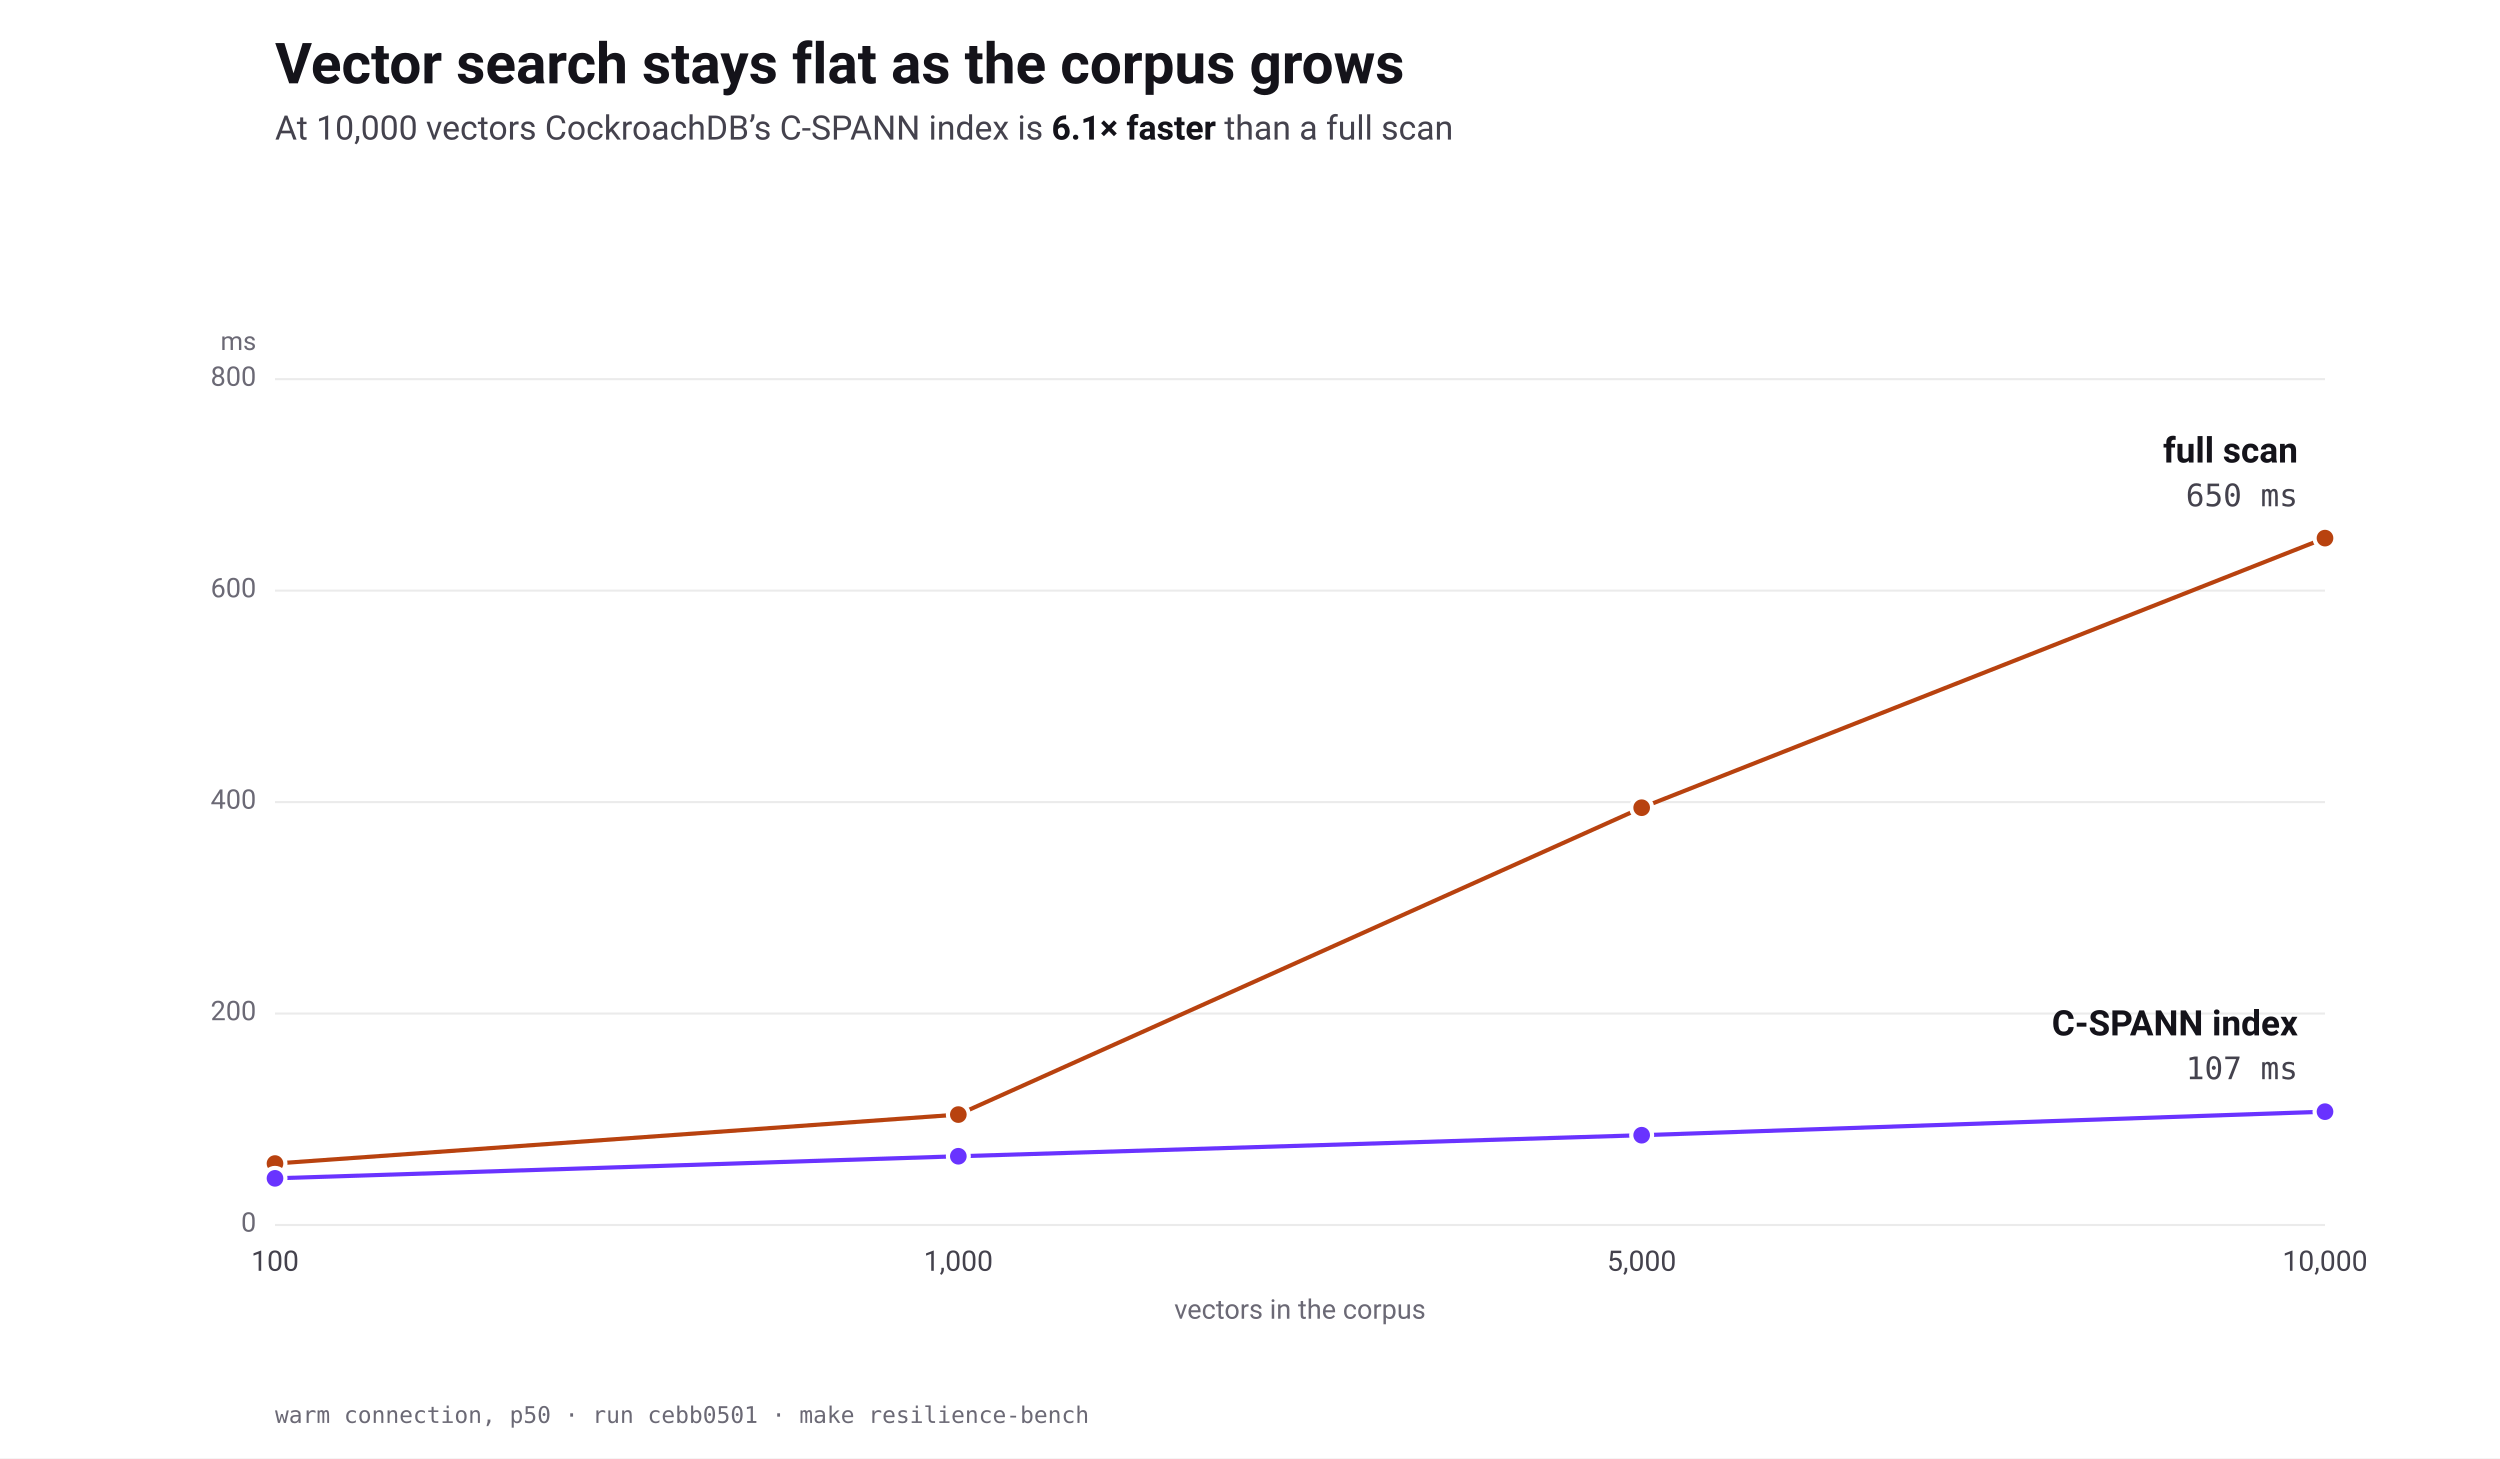
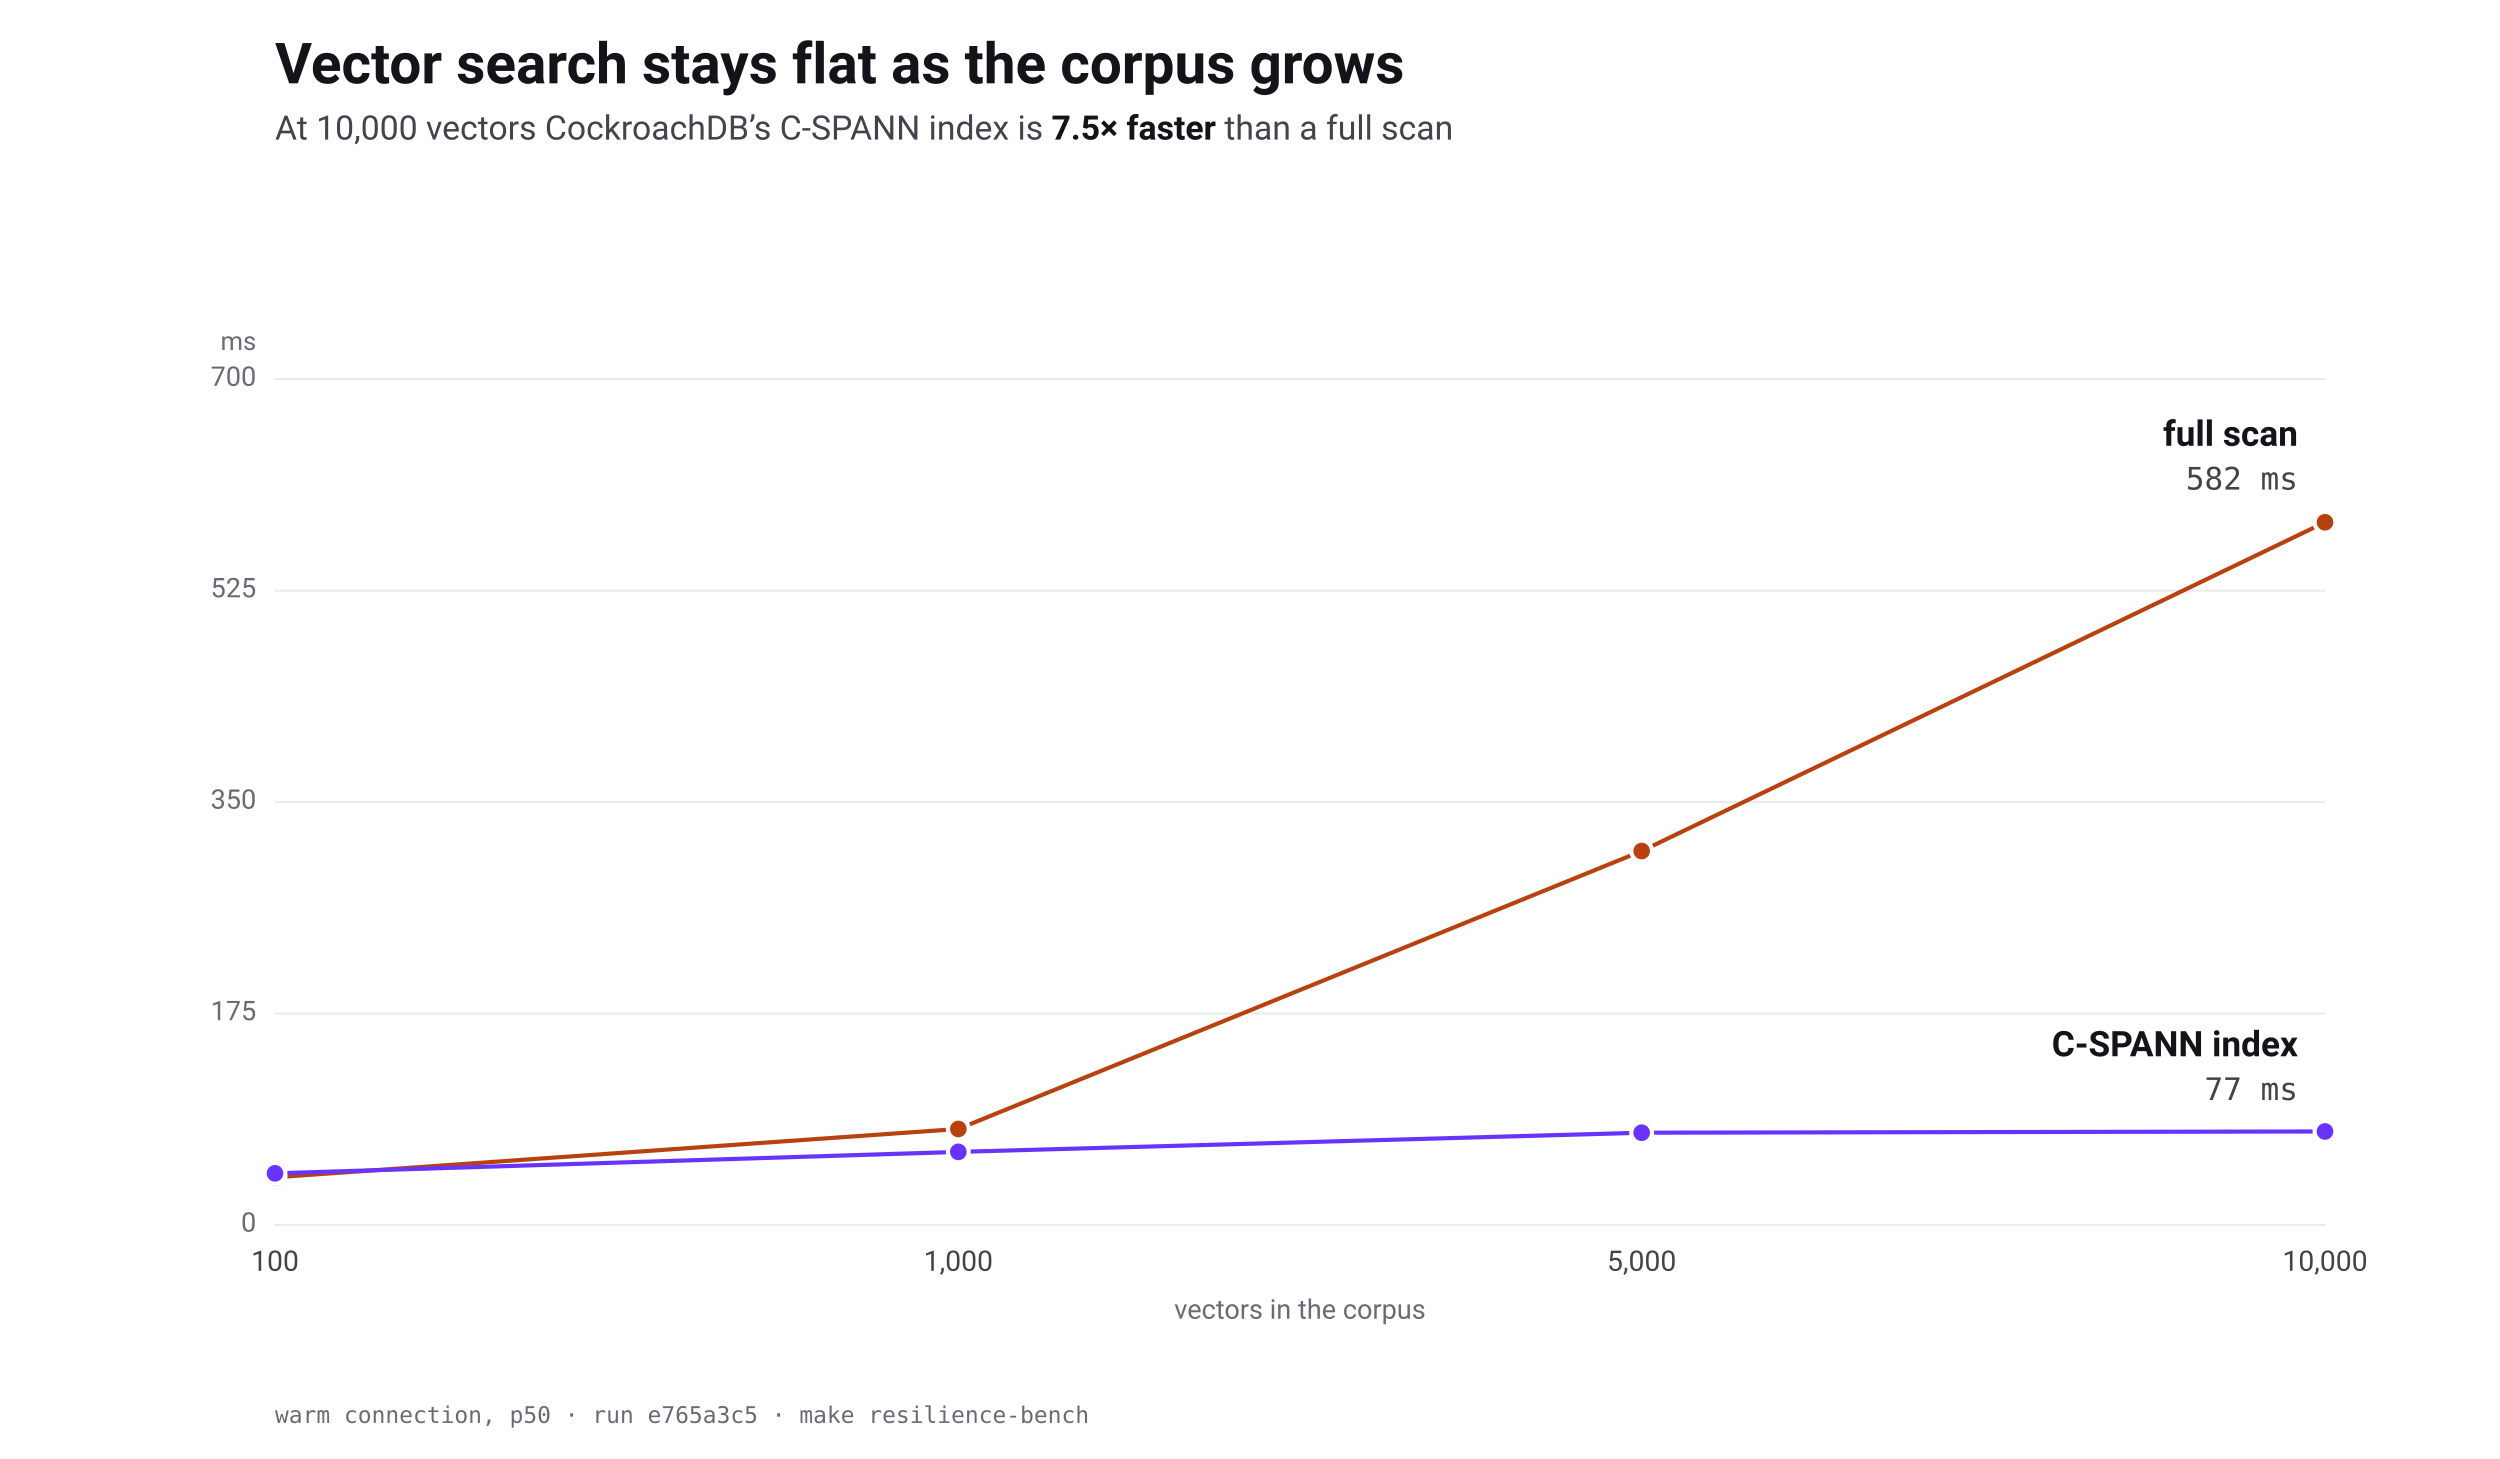
<svg xmlns="http://www.w3.org/2000/svg" width="1200" height="700" viewBox="0 0 1200 700" role="img" aria-label="Vector search latency versus corpus size">
  <rect width="1200" height="700" fill="#ffffff" />
  <text x="132" y="40" fill="#14131a" font-family="ui-sans-serif, -apple-system, 'Segoe UI', Roboto, Helvetica, Arial, sans-serif" font-size="27.2" font-weight="700">Vector search stays flat as the corpus grows</text>
-   <text x="132" y="67" fill="#44424d" font-family="ui-sans-serif, -apple-system, 'Segoe UI', Roboto, Helvetica, Arial, sans-serif" font-size="16.2">At 10,000 vectors CockroachDB’s C-SPANN index is <tspan font-weight="700" fill="#14131a">6.1× faster</tspan> than a full scan</text>
+   <text x="132" y="67" fill="#44424d" font-family="ui-sans-serif, -apple-system, 'Segoe UI', Roboto, Helvetica, Arial, sans-serif" font-size="16.2">At 10,000 vectors CockroachDB’s C-SPANN index is <tspan font-weight="700" fill="#14131a">7.5× faster</tspan> than a full scan</text>
  <line x1="132" y1="588.0" x2="1116" y2="588.0" stroke="rgba(0,0,0,0.08)" stroke-width="1" />
  <text x="123" y="591.2" text-anchor="end" fill="#6b6975" font-family="ui-sans-serif, -apple-system, 'Segoe UI', Roboto, Helvetica, Arial, sans-serif" font-size="13.0">0</text>
  <line x1="132" y1="486.5" x2="1116" y2="486.5" stroke="rgba(0,0,0,0.08)" stroke-width="1" />
-   <text x="123" y="489.7" text-anchor="end" fill="#6b6975" font-family="ui-sans-serif, -apple-system, 'Segoe UI', Roboto, Helvetica, Arial, sans-serif" font-size="13.0">200</text>
+   <text x="123" y="489.7" text-anchor="end" fill="#6b6975" font-family="ui-sans-serif, -apple-system, 'Segoe UI', Roboto, Helvetica, Arial, sans-serif" font-size="13.0">175</text>
  <line x1="132" y1="385.0" x2="1116" y2="385.0" stroke="rgba(0,0,0,0.08)" stroke-width="1" />
-   <text x="123" y="388.2" text-anchor="end" fill="#6b6975" font-family="ui-sans-serif, -apple-system, 'Segoe UI', Roboto, Helvetica, Arial, sans-serif" font-size="13.0">400</text>
+   <text x="123" y="388.2" text-anchor="end" fill="#6b6975" font-family="ui-sans-serif, -apple-system, 'Segoe UI', Roboto, Helvetica, Arial, sans-serif" font-size="13.0">350</text>
  <line x1="132" y1="283.5" x2="1116" y2="283.5" stroke="rgba(0,0,0,0.08)" stroke-width="1" />
-   <text x="123" y="286.7" text-anchor="end" fill="#6b6975" font-family="ui-sans-serif, -apple-system, 'Segoe UI', Roboto, Helvetica, Arial, sans-serif" font-size="13.0">600</text>
+   <text x="123" y="286.7" text-anchor="end" fill="#6b6975" font-family="ui-sans-serif, -apple-system, 'Segoe UI', Roboto, Helvetica, Arial, sans-serif" font-size="13.0">525</text>
  <line x1="132" y1="182.0" x2="1116" y2="182.0" stroke="rgba(0,0,0,0.08)" stroke-width="1" />
-   <text x="123" y="185.2" text-anchor="end" fill="#6b6975" font-family="ui-sans-serif, -apple-system, 'Segoe UI', Roboto, Helvetica, Arial, sans-serif" font-size="13.0">800</text>
+   <text x="123" y="185.2" text-anchor="end" fill="#6b6975" font-family="ui-sans-serif, -apple-system, 'Segoe UI', Roboto, Helvetica, Arial, sans-serif" font-size="13.0">700</text>
  <text x="123" y="168" text-anchor="end" fill="#6b6975" font-family="ui-sans-serif, -apple-system, 'Segoe UI', Roboto, Helvetica, Arial, sans-serif" font-size="12.3">ms</text>
  <text x="132.0" y="610" text-anchor="middle" fill="#44424d" font-family="ui-sans-serif, -apple-system, 'Segoe UI', Roboto, Helvetica, Arial, sans-serif" font-size="13.6">100</text>
  <text x="460.0" y="610" text-anchor="middle" fill="#44424d" font-family="ui-sans-serif, -apple-system, 'Segoe UI', Roboto, Helvetica, Arial, sans-serif" font-size="13.6">1,000</text>
  <text x="788.0" y="610" text-anchor="middle" fill="#44424d" font-family="ui-sans-serif, -apple-system, 'Segoe UI', Roboto, Helvetica, Arial, sans-serif" font-size="13.6">5,000</text>
  <text x="1116.0" y="610" text-anchor="middle" fill="#44424d" font-family="ui-sans-serif, -apple-system, 'Segoe UI', Roboto, Helvetica, Arial, sans-serif" font-size="13.6">10,000</text>
  <text x="624" y="633" text-anchor="middle" fill="#6b6975" font-family="ui-sans-serif, -apple-system, 'Segoe UI', Roboto, Helvetica, Arial, sans-serif" font-size="13.0">vectors in the corpus</text>
-   <polyline points="132.0,558.5 460.0,535.0 788.0,387.7 1116.0,258.3" fill="none" stroke="#b8420f" stroke-width="2.0" stroke-linejoin="round" stroke-linecap="round" />
-   <circle cx="132.0" cy="558.5" r="5.0" fill="#b8420f" stroke="#ffffff" stroke-width="2.0" />
-   <circle cx="460.0" cy="535.0" r="5.0" fill="#b8420f" stroke="#ffffff" stroke-width="2.0" />
-   <circle cx="788.0" cy="387.7" r="5.0" fill="#b8420f" stroke="#ffffff" stroke-width="2.0" />
-   <circle cx="1116.0" cy="258.3" r="5.0" fill="#b8420f" stroke="#ffffff" stroke-width="2.0" />
-   <text x="1103" y="222" text-anchor="end" fill="#14131a" font-family="ui-sans-serif, -apple-system, 'Segoe UI', Roboto, Helvetica, Arial, sans-serif" font-size="16.9" font-weight="700">full scan</text>
-   <text x="1103" y="243" text-anchor="end" fill="#44424d" font-family="ui-monospace, 'Cascadia Code', Consolas, 'SF Mono', monospace" font-size="14.9">650 ms</text>
-   <polyline points="132.0,565.6 460.0,555.0 788.0,544.9 1116.0,533.6" fill="none" stroke="#6933ff" stroke-width="2.0" stroke-linejoin="round" stroke-linecap="round" />
-   <circle cx="132.0" cy="565.6" r="5.0" fill="#6933ff" stroke="#ffffff" stroke-width="2.0" />
-   <circle cx="460.0" cy="555.0" r="5.0" fill="#6933ff" stroke="#ffffff" stroke-width="2.0" />
-   <circle cx="788.0" cy="544.9" r="5.0" fill="#6933ff" stroke="#ffffff" stroke-width="2.0" />
-   <circle cx="1116.0" cy="533.6" r="5.0" fill="#6933ff" stroke="#ffffff" stroke-width="2.0" />
-   <text x="1103" y="497" text-anchor="end" fill="#14131a" font-family="ui-sans-serif, -apple-system, 'Segoe UI', Roboto, Helvetica, Arial, sans-serif" font-size="16.9" font-weight="700">C-SPANN index</text>
-   <text x="1103" y="518" text-anchor="end" fill="#44424d" font-family="ui-monospace, 'Cascadia Code', Consolas, 'SF Mono', monospace" font-size="14.9">107 ms</text>
-   <text x="132" y="683" fill="#6b6975" font-family="ui-monospace, 'Cascadia Code', Consolas, 'SF Mono', monospace" font-size="11.0">warm connection, p50 · run cebb0501 · make resilience-bench</text>
+   <polyline points="132.0,565.1 460.0,541.9 788.0,408.5 1116.0,250.7" fill="none" stroke="#b8420f" stroke-width="2.0" stroke-linejoin="round" stroke-linecap="round" />
+   <circle cx="132.0" cy="565.1" r="5.0" fill="#b8420f" stroke="#ffffff" stroke-width="2.0" />
+   <circle cx="460.0" cy="541.9" r="5.0" fill="#b8420f" stroke="#ffffff" stroke-width="2.0" />
+   <circle cx="788.0" cy="408.5" r="5.0" fill="#b8420f" stroke="#ffffff" stroke-width="2.0" />
+   <circle cx="1116.0" cy="250.7" r="5.0" fill="#b8420f" stroke="#ffffff" stroke-width="2.0" />
+   <text x="1103" y="214" text-anchor="end" fill="#14131a" font-family="ui-sans-serif, -apple-system, 'Segoe UI', Roboto, Helvetica, Arial, sans-serif" font-size="16.9" font-weight="700">full scan</text>
+   <text x="1103" y="235" text-anchor="end" fill="#44424d" font-family="ui-monospace, 'Cascadia Code', Consolas, 'SF Mono', monospace" font-size="14.9">582 ms</text>
+   <polyline points="132.0,563.2 460.0,552.9 788.0,543.7 1116.0,543.1" fill="none" stroke="#6933ff" stroke-width="2.0" stroke-linejoin="round" stroke-linecap="round" />
+   <circle cx="132.0" cy="563.2" r="5.0" fill="#6933ff" stroke="#ffffff" stroke-width="2.0" />
+   <circle cx="460.0" cy="552.9" r="5.0" fill="#6933ff" stroke="#ffffff" stroke-width="2.0" />
+   <circle cx="788.0" cy="543.7" r="5.0" fill="#6933ff" stroke="#ffffff" stroke-width="2.0" />
+   <circle cx="1116.0" cy="543.1" r="5.0" fill="#6933ff" stroke="#ffffff" stroke-width="2.0" />
+   <text x="1103" y="507" text-anchor="end" fill="#14131a" font-family="ui-sans-serif, -apple-system, 'Segoe UI', Roboto, Helvetica, Arial, sans-serif" font-size="16.9" font-weight="700">C-SPANN index</text>
+   <text x="1103" y="528" text-anchor="end" fill="#44424d" font-family="ui-monospace, 'Cascadia Code', Consolas, 'SF Mono', monospace" font-size="14.9">77 ms</text>
+   <text x="132" y="683" fill="#6b6975" font-family="ui-monospace, 'Cascadia Code', Consolas, 'SF Mono', monospace" font-size="11.0">warm connection, p50 · run e765a3c5 · make resilience-bench</text>
</svg>
